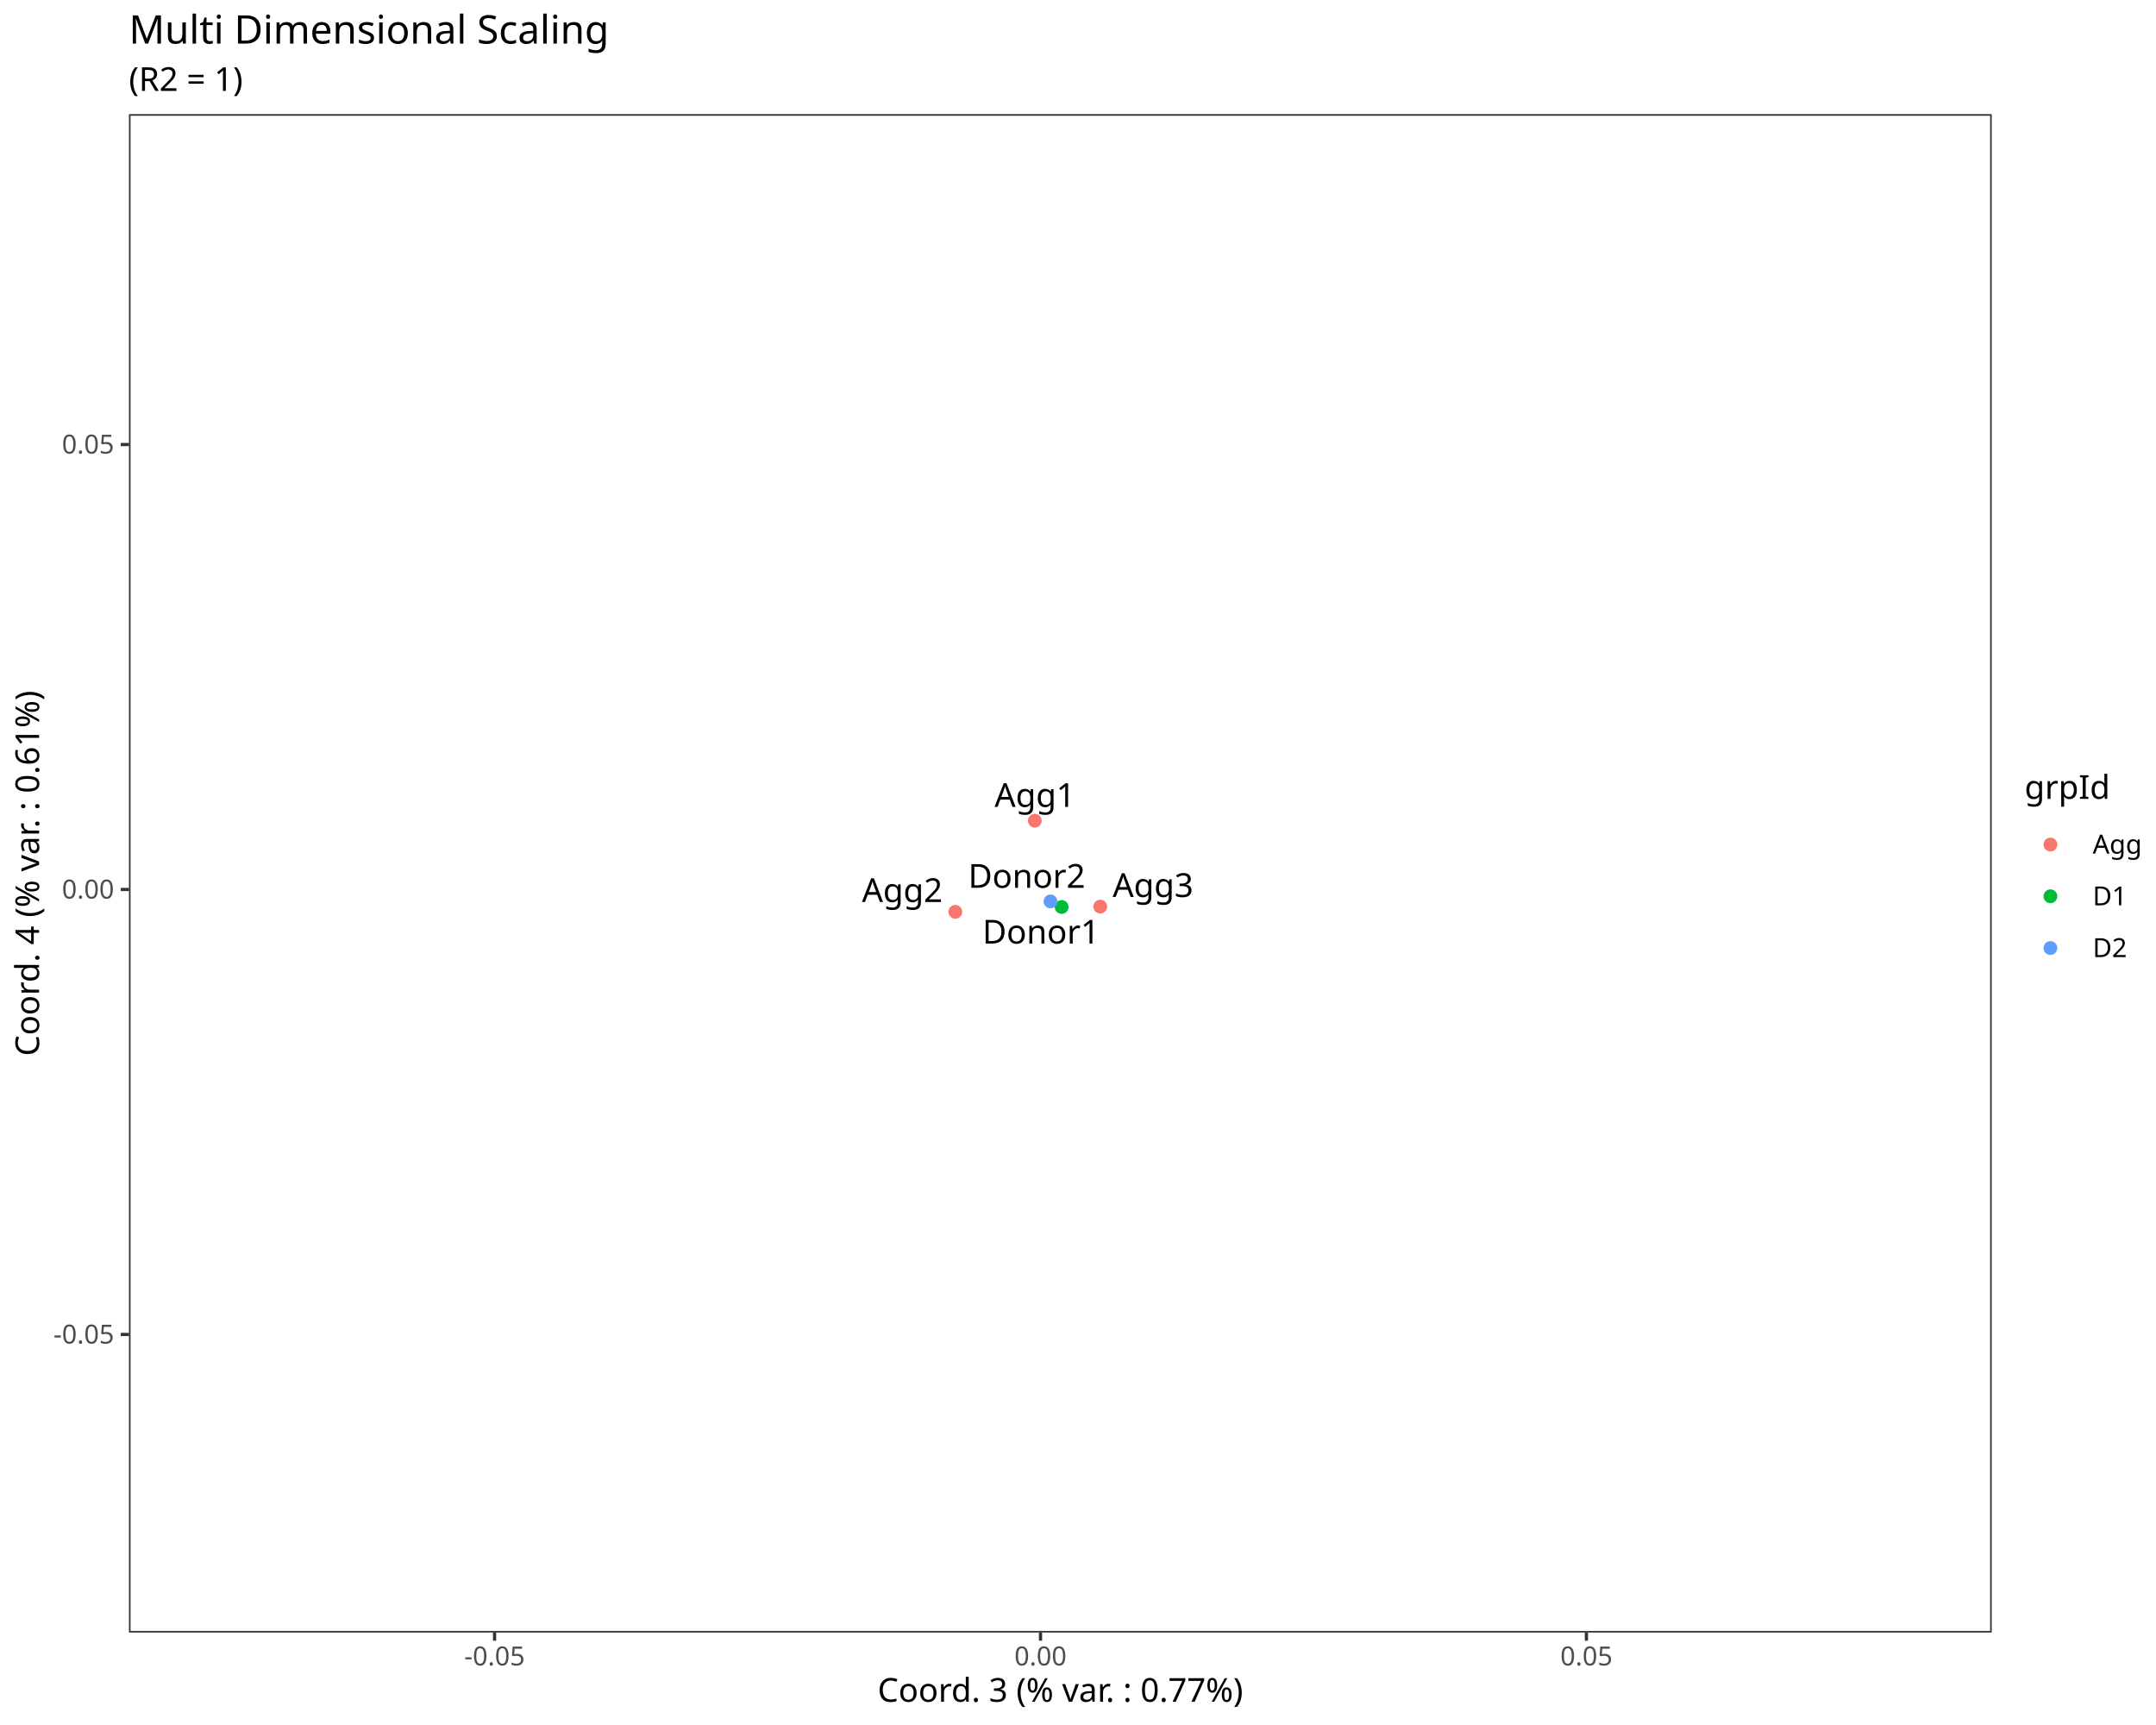
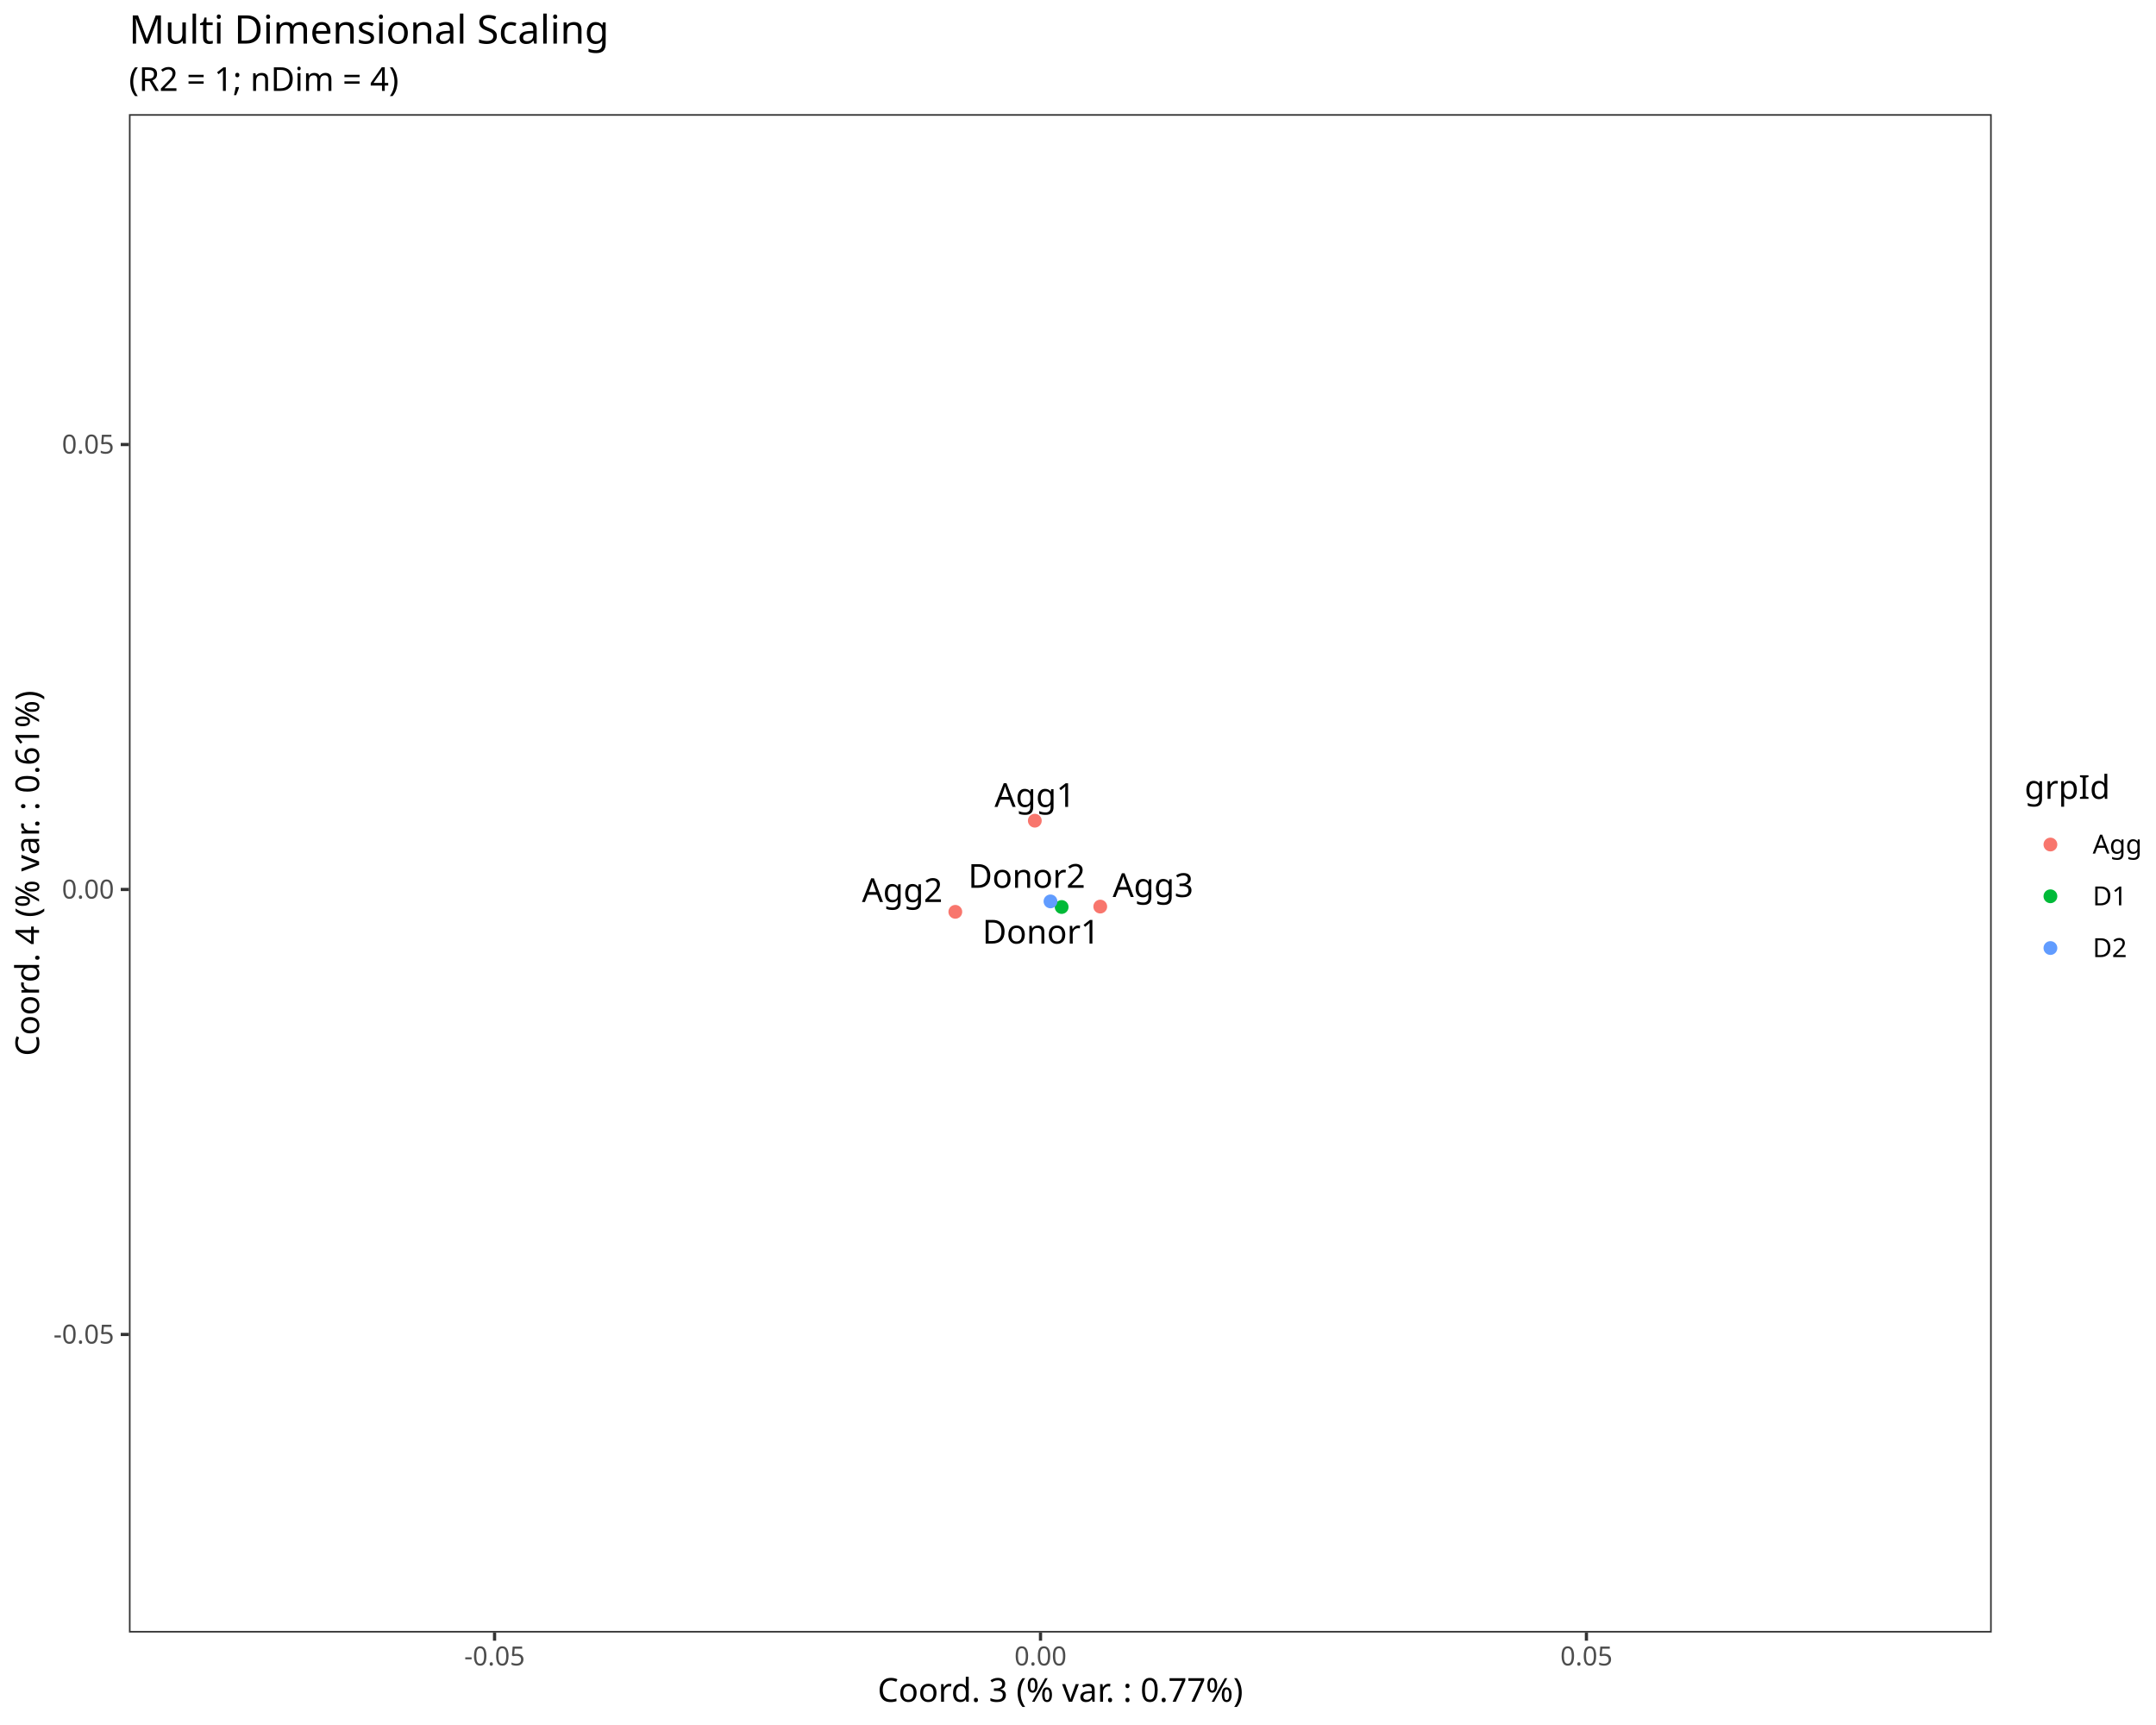
<svg xmlns="http://www.w3.org/2000/svg" class="svglite" data-engine-version="2.0" width="720.00pt" height="576.00pt" viewBox="0 0 720.00 576.00">
  <defs>
    <style type="text/css">
    .svglite line, .svglite polyline, .svglite polygon, .svglite path, .svglite rect, .svglite circle {
      fill: none;
      stroke: #000000;
      stroke-linecap: round;
      stroke-linejoin: round;
      stroke-miterlimit: 10.00;
    }
  </style>
  </defs>
  <rect width="100%" height="100%" style="stroke: none; fill: #FFFFFF;" />
  <defs>
    <clipPath id="cpMC4wMHw3MjAuMDB8MC4wMHw1NzYuMDA=">
      <rect x="0.00" y="0.00" width="720.00" height="576.00" />
    </clipPath>
  </defs>
  <g clip-path="url(#cpMC4wMHw3MjAuMDB8MC4wMHw1NzYuMDA=)">
    <rect x="-0" y="0.00" width="720.00" height="576.00" style="stroke-width: 1.07; stroke: #FFFFFF; fill: #FFFFFF;" />
  </g>
  <defs>
    <clipPath id="cpNDMuMDZ8NjY1LjE0fDM4LjEyfDU0NS4xMQ==">
      <rect x="43.06" y="38.12" width="622.08" height="507.00" />
    </clipPath>
  </defs>
  <g clip-path="url(#cpNDMuMDZ8NjY1LjE0fDM4LjEyfDU0NS4xMQ==)">
    <rect x="43.06" y="38.12" width="622.08" height="507.00" style="stroke-width: 1.07; stroke: none; fill: #FFFFFF;" />
    <text x="347.64" y="315.07" text-anchor="middle" style="font-size: 11.04px; font-family: sans;" textLength="36.21px" lengthAdjust="spacingAndGlyphs">Donor1</text>
    <text x="342.88" y="296.45" text-anchor="middle" style="font-size: 11.04px; font-family: sans;" textLength="36.21px" lengthAdjust="spacingAndGlyphs">Donor2</text>
    <text x="345.60" y="269.44" text-anchor="middle" style="font-size: 11.04px; font-family: sans;" textLength="25.79px" lengthAdjust="spacingAndGlyphs">Agg1</text>
    <text x="301.32" y="301.20" text-anchor="middle" style="font-size: 11.04px; font-family: sans;" textLength="25.79px" lengthAdjust="spacingAndGlyphs">Agg2</text>
    <text x="385.05" y="299.52" text-anchor="middle" style="font-size: 11.04px; font-family: sans;" textLength="25.79px" lengthAdjust="spacingAndGlyphs">Agg3</text>
    <circle cx="354.54" cy="302.86" r="1.95" style="stroke-width: 0.71; stroke: #00BA38; fill: #00BA38;" />
    <circle cx="350.81" cy="300.99" r="1.95" style="stroke-width: 0.71; stroke: #619CFF; fill: #619CFF;" />
    <circle cx="345.58" cy="274.04" r="1.95" style="stroke-width: 0.71; stroke: #F8766D; fill: #F8766D;" />
    <circle cx="319.03" cy="304.47" r="1.95" style="stroke-width: 0.71; stroke: #F8766D; fill: #F8766D;" />
    <circle cx="367.43" cy="302.72" r="1.95" style="stroke-width: 0.71; stroke: #F8766D; fill: #F8766D;" />
    <rect x="43.06" y="38.12" width="622.08" height="507.00" style="stroke-width: 1.07; stroke: #333333;" />
  </g>
  <g clip-path="url(#cpMC4wMHw3MjAuMDB8MC4wMHw1NzYuMDA=)">
    <text x="38.13" y="448.63" text-anchor="end" style="font-size: 8.80px; fill: #4D4D4D; font-family: sans;" textLength="20.06px" lengthAdjust="spacingAndGlyphs">-0.05</text>
    <text x="38.13" y="300.04" text-anchor="end" style="font-size: 8.80px; fill: #4D4D4D; font-family: sans;" textLength="17.13px" lengthAdjust="spacingAndGlyphs">0.00</text>
    <text x="38.13" y="151.45" text-anchor="end" style="font-size: 8.80px; fill: #4D4D4D; font-family: sans;" textLength="17.13px" lengthAdjust="spacingAndGlyphs">0.05</text>
    <polyline points="40.32,445.60 43.06,445.60 " style="stroke-width: 1.07; stroke: #333333; stroke-linecap: butt;" />
    <polyline points="40.32,297.01 43.06,297.01 " style="stroke-width: 1.07; stroke: #333333; stroke-linecap: butt;" />
    <polyline points="40.32,148.43 43.06,148.43 " style="stroke-width: 1.07; stroke: #333333; stroke-linecap: butt;" />
    <polyline points="165.16,547.85 165.16,545.11 " style="stroke-width: 1.07; stroke: #333333; stroke-linecap: butt;" />
    <polyline points="347.48,547.85 347.48,545.11 " style="stroke-width: 1.07; stroke: #333333; stroke-linecap: butt;" />
    <polyline points="529.79,547.85 529.79,545.11 " style="stroke-width: 1.07; stroke: #333333; stroke-linecap: butt;" />
    <text x="165.16" y="556.10" text-anchor="middle" style="font-size: 8.80px; fill: #4D4D4D; font-family: sans;" textLength="20.06px" lengthAdjust="spacingAndGlyphs">-0.05</text>
    <text x="347.48" y="556.10" text-anchor="middle" style="font-size: 8.80px; fill: #4D4D4D; font-family: sans;" textLength="17.13px" lengthAdjust="spacingAndGlyphs">0.00</text>
    <text x="529.79" y="556.10" text-anchor="middle" style="font-size: 8.80px; fill: #4D4D4D; font-family: sans;" textLength="17.13px" lengthAdjust="spacingAndGlyphs">0.05</text>
    <text x="354.10" y="568.24" text-anchor="middle" style="font-size: 11.00px; font-family: sans;" textLength="124.11px" lengthAdjust="spacingAndGlyphs">Coord. 3 (% var. : 0.77%)</text>
    <text transform="translate(13.05,291.61) rotate(-90)" text-anchor="middle" style="font-size: 11.00px; font-family: sans;" textLength="124.11px" lengthAdjust="spacingAndGlyphs">Coord. 4 (% var. : 0.61%)</text>
    <rect x="676.10" y="258.03" width="38.42" height="67.17" style="stroke-width: 1.07; stroke: none; fill: #FFFFFF;" />
    <text x="676.10" y="266.74" style="font-size: 11.00px; font-family: sans;" textLength="25.07px" lengthAdjust="spacingAndGlyphs">grpId</text>
    <rect x="676.10" y="273.36" width="17.28" height="17.28" style="stroke-width: 1.07; stroke: none; fill: #FFFFFF;" />
    <circle cx="684.74" cy="282.00" r="1.95" style="stroke-width: 0.71; stroke: #F8766D; fill: #F8766D;" />
    <rect x="676.10" y="290.64" width="17.28" height="17.28" style="stroke-width: 1.07; stroke: none; fill: #FFFFFF;" />
    <circle cx="684.74" cy="299.28" r="1.95" style="stroke-width: 0.71; stroke: #00BA38; fill: #00BA38;" />
    <rect x="676.10" y="307.92" width="17.28" height="17.28" style="stroke-width: 1.07; stroke: none; fill: #FFFFFF;" />
    <circle cx="684.74" cy="316.56" r="1.95" style="stroke-width: 0.71; stroke: #619CFF; fill: #619CFF;" />
    <text x="698.86" y="285.03" style="font-size: 8.80px; font-family: sans;" textLength="15.66px" lengthAdjust="spacingAndGlyphs">Agg</text>
    <text x="698.86" y="302.31" style="font-size: 8.80px; font-family: sans;" textLength="11.25px" lengthAdjust="spacingAndGlyphs">D1</text>
    <text x="698.86" y="319.59" style="font-size: 8.80px; font-family: sans;" textLength="11.25px" lengthAdjust="spacingAndGlyphs">D2</text>
-     <text x="43.06" y="30.35" style="font-size: 11.00px; font-family: sans;" textLength="40.05px" lengthAdjust="spacingAndGlyphs">(R2 = 1)</text>
+     <text x="43.06" y="30.35" style="font-size: 11.00px; font-family: sans;" textLength="90.49px" lengthAdjust="spacingAndGlyphs">(R2 = 1; nDim = 4)</text>
    <text x="43.06" y="14.56" style="font-size: 13.20px; font-family: sans;" textLength="151.15px" lengthAdjust="spacingAndGlyphs">Multi Dimensional Scaling</text>
  </g>
</svg>
